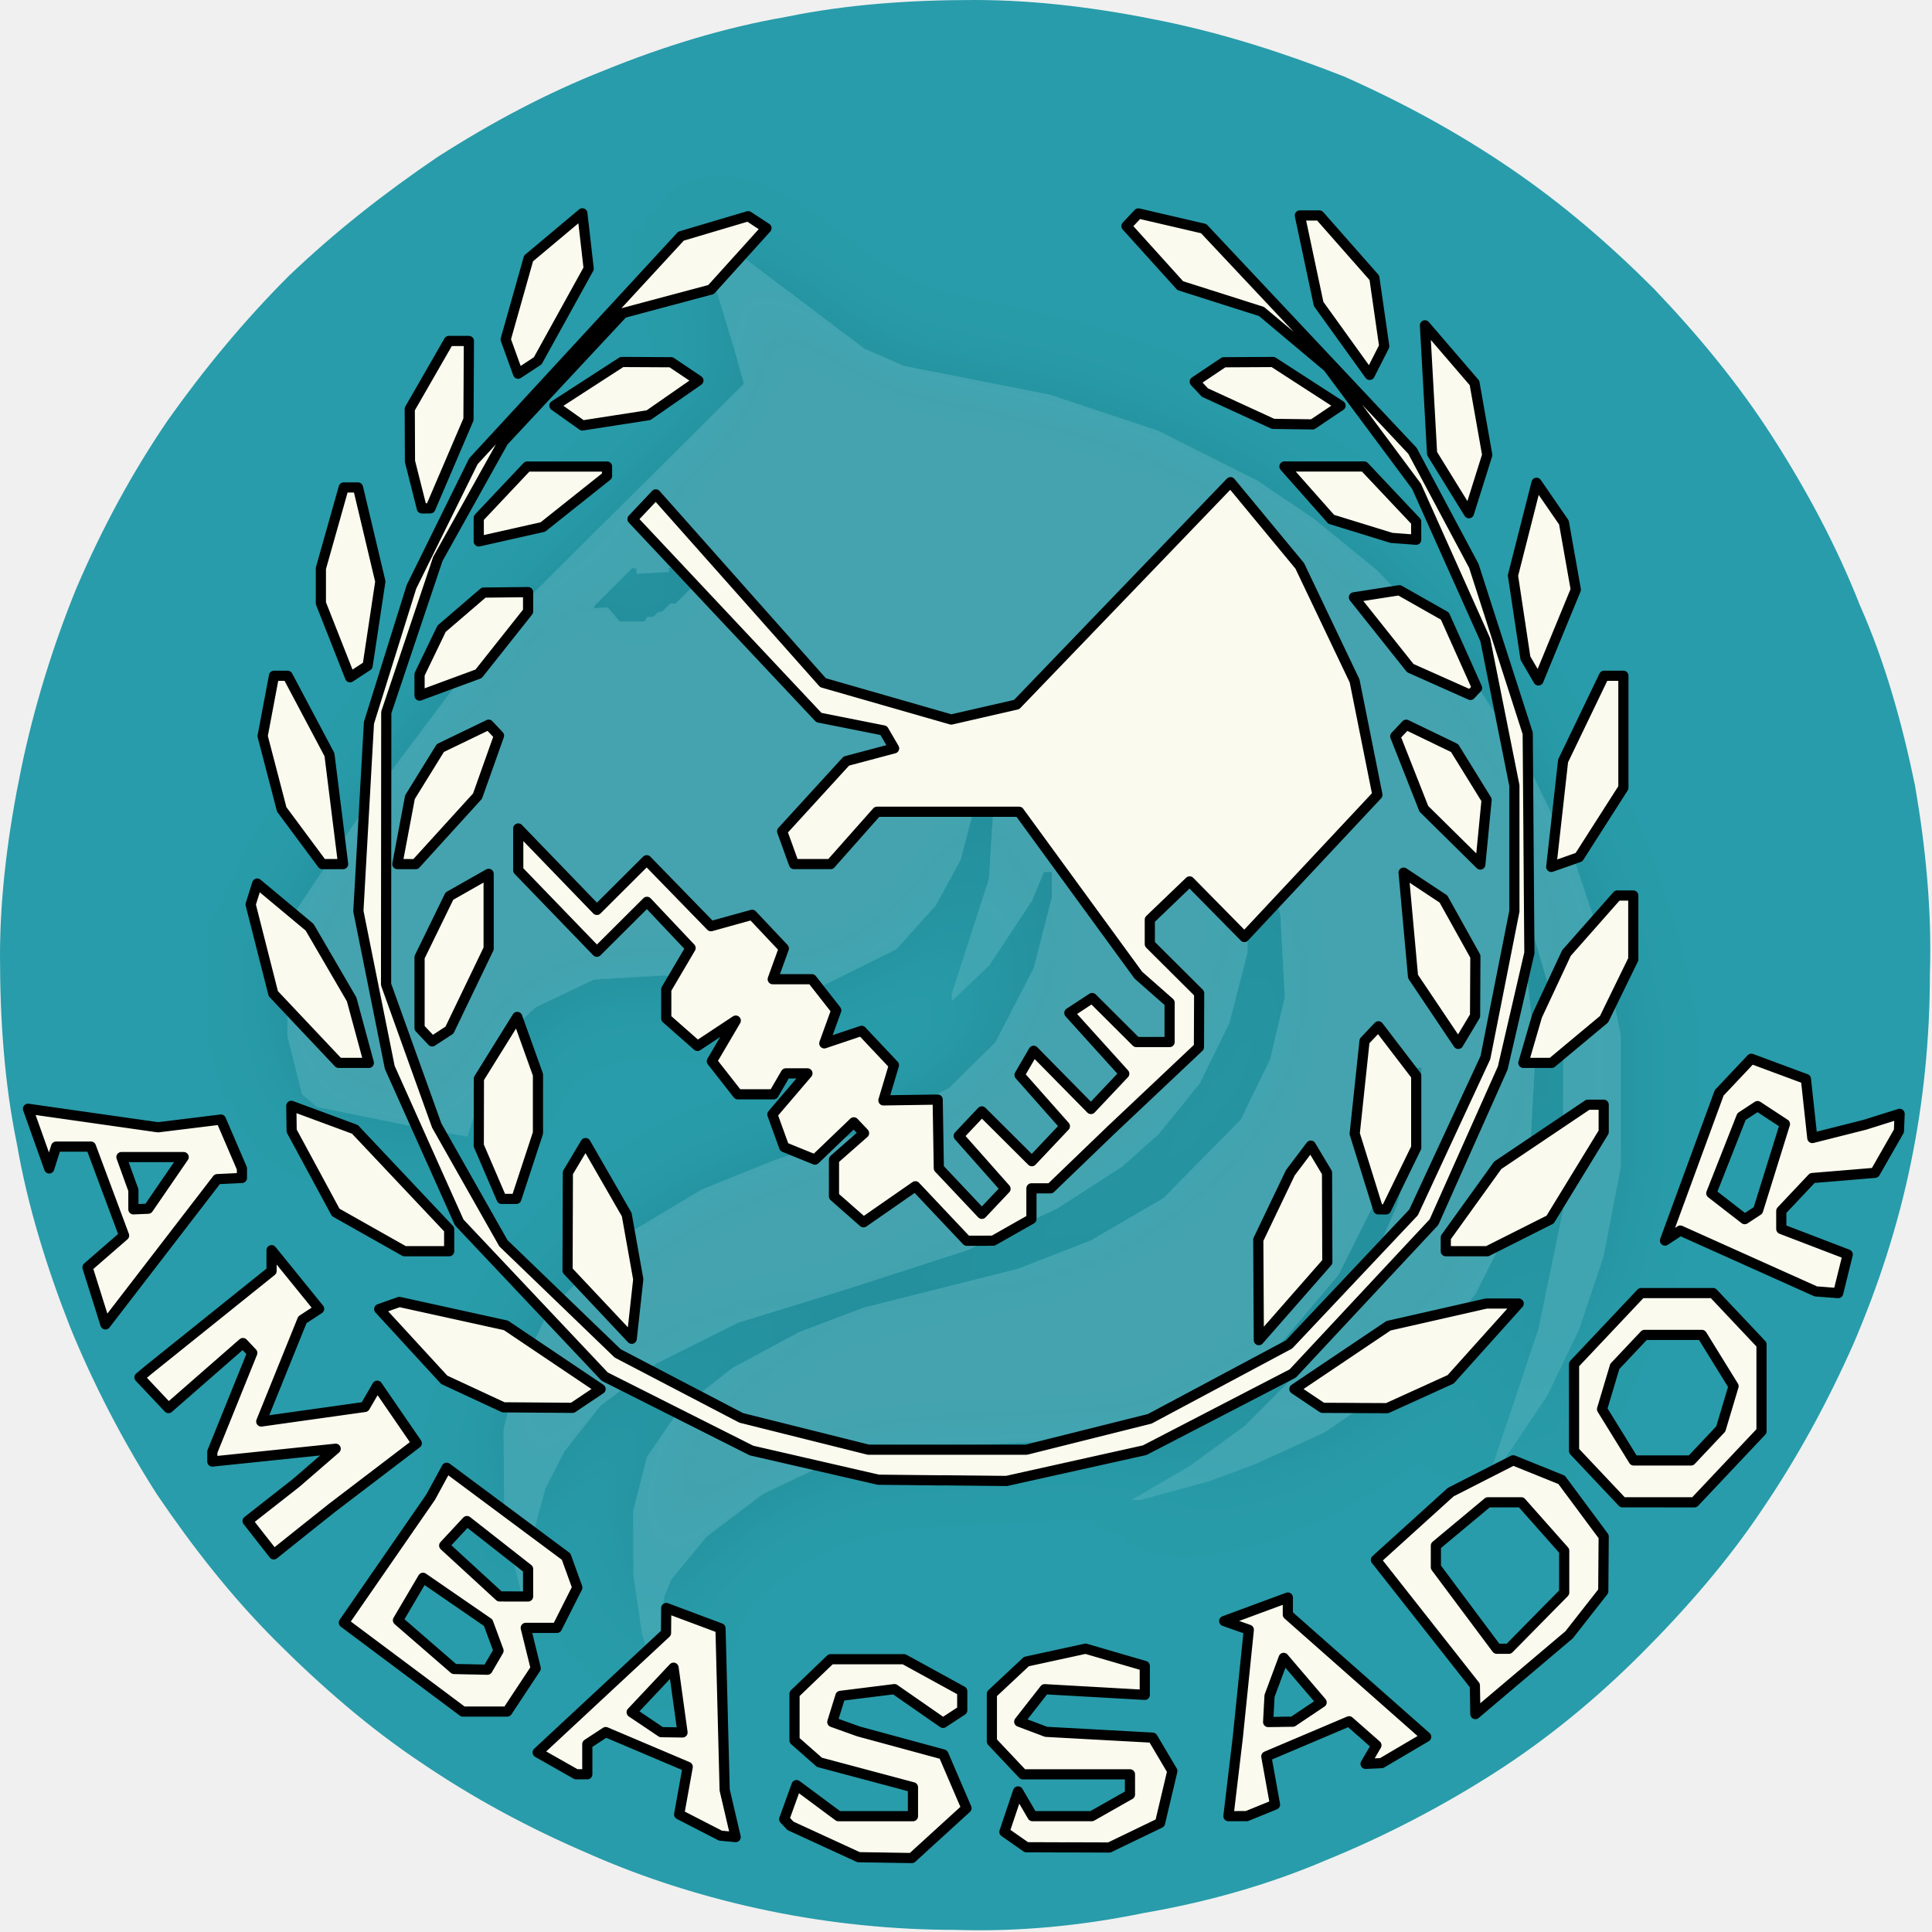
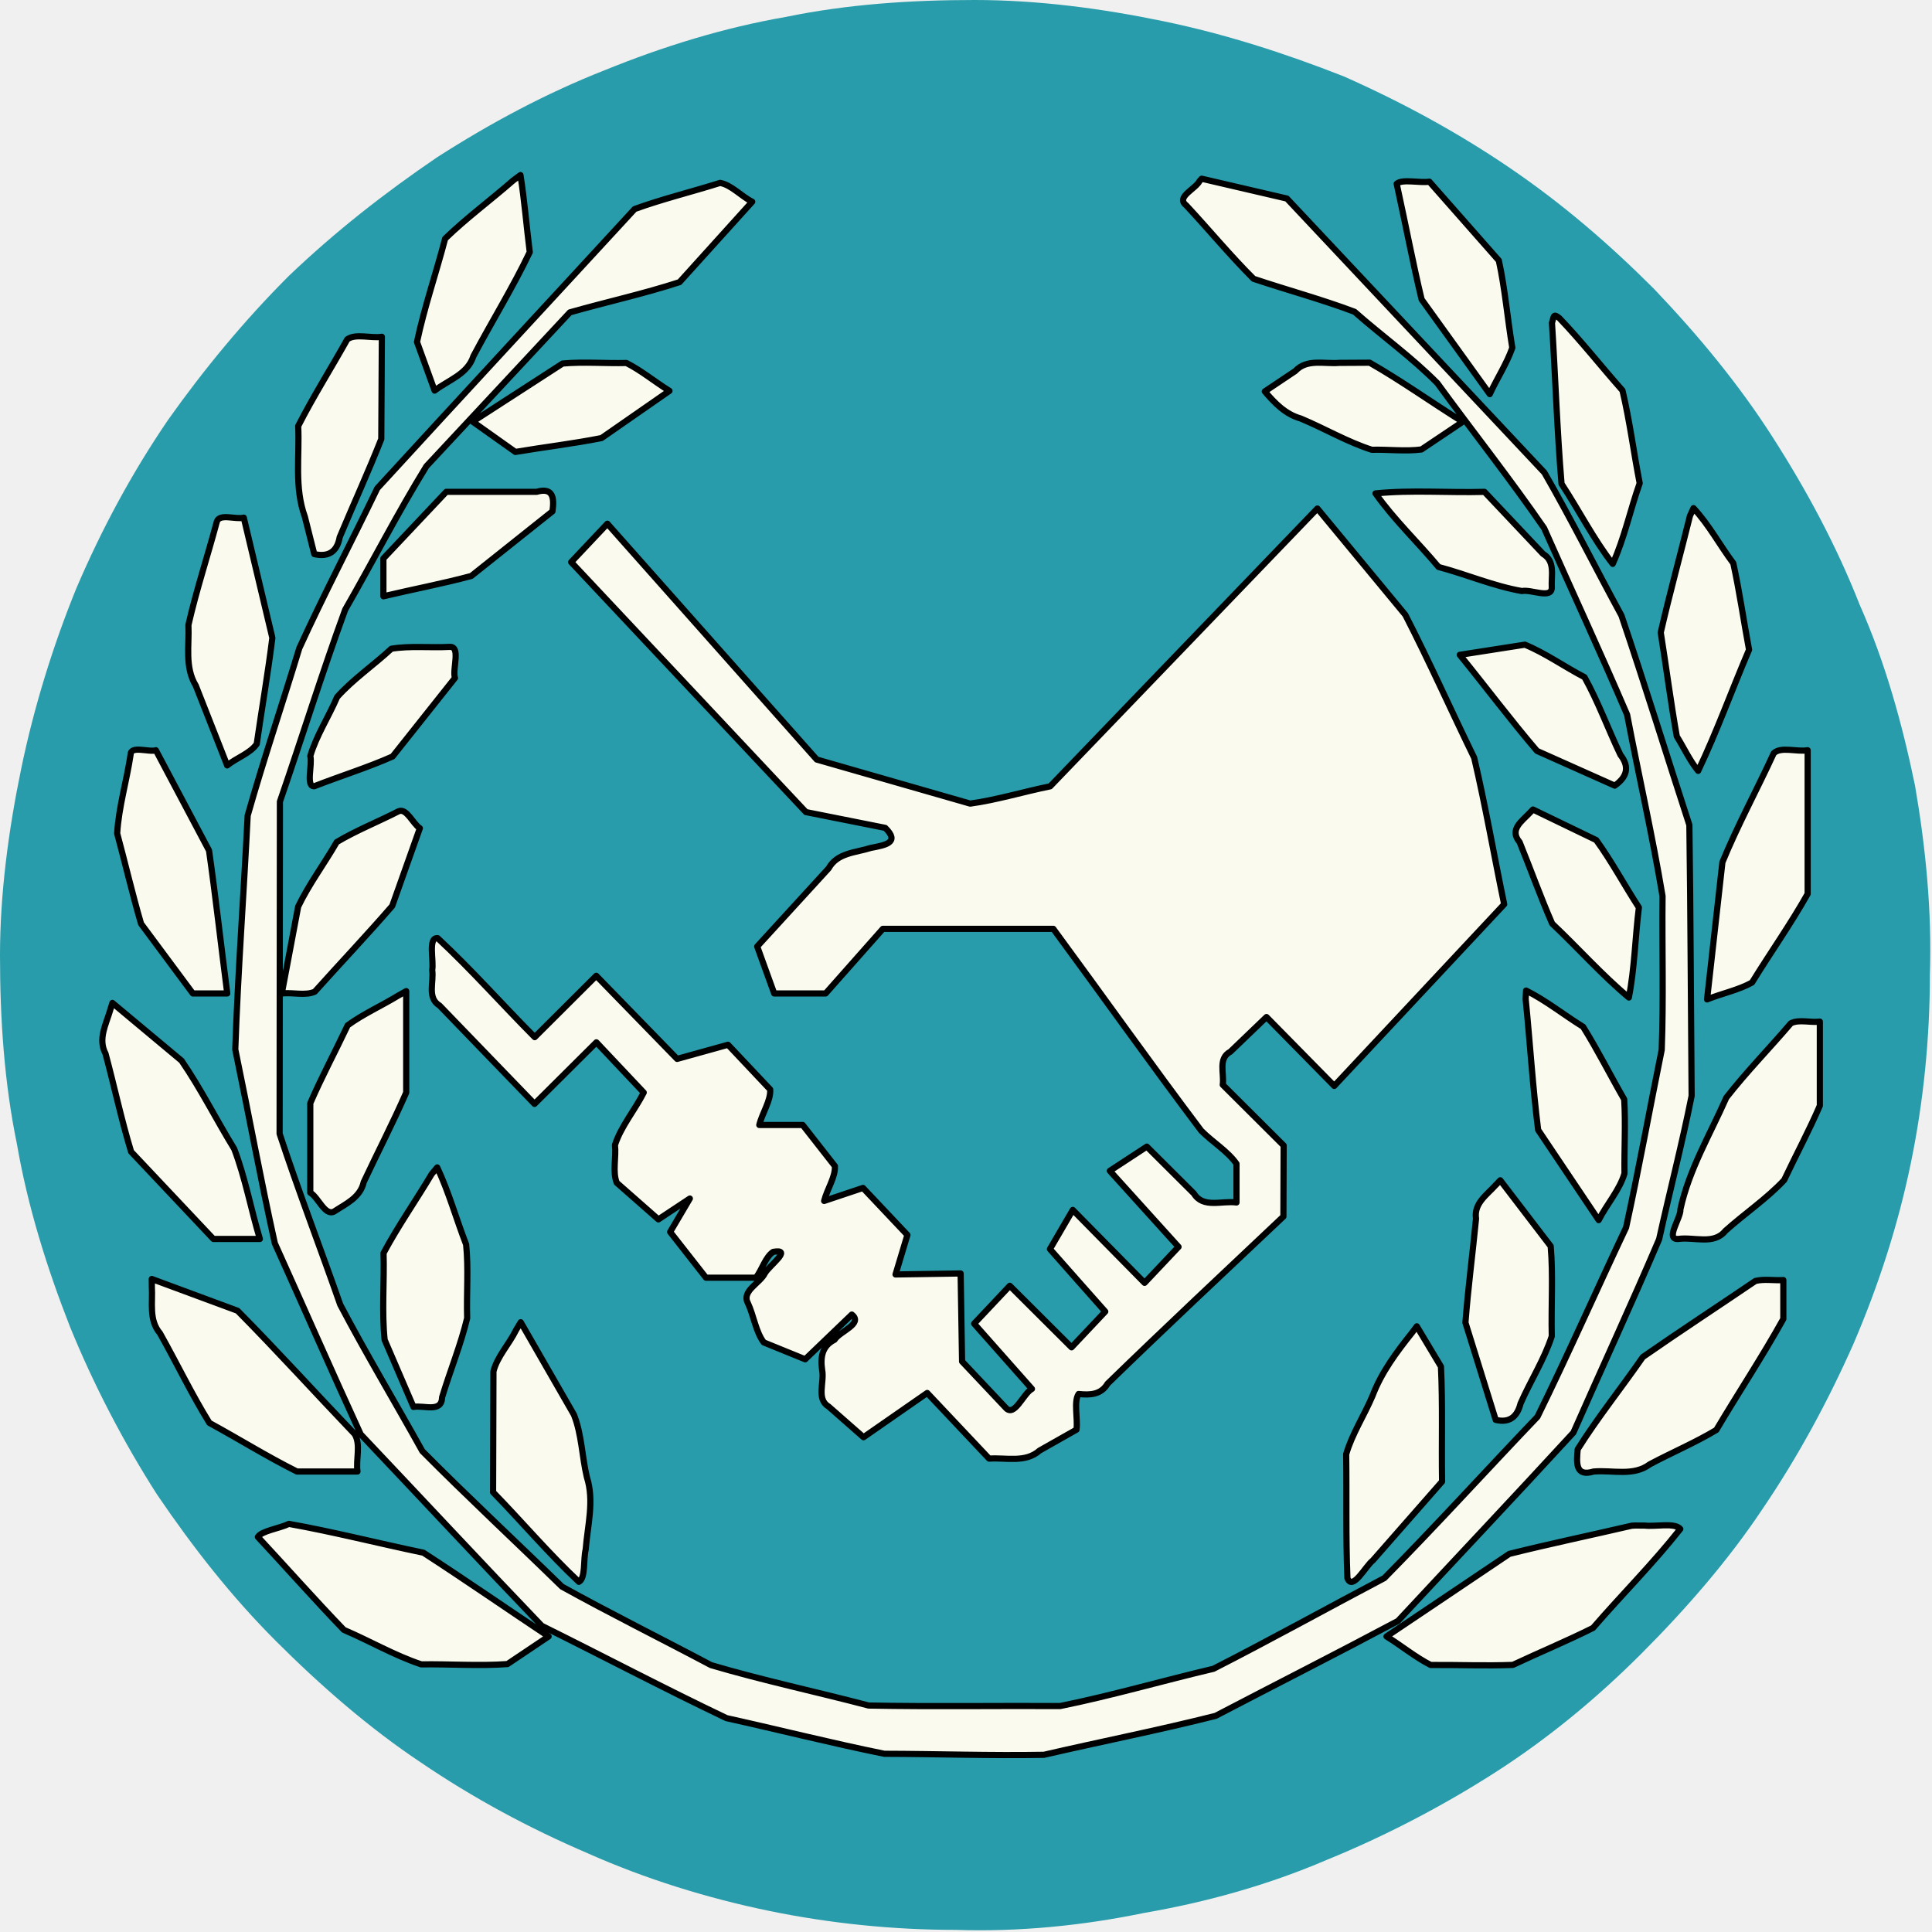
<svg xmlns="http://www.w3.org/2000/svg" version="1.1" width="91" height="91" viewBox="0, 0, 91, 91" xml:space="preserve" fill-rule="evenodd" stroke-linejoin="round" stroke-miterlimit="2" style="clip-rule:evenodd;">
  <filter height="150%" id="dropshadow">
    <feGaussianBlur stdDeviation="2" in="SourceAlpha" />
    <feOffset dx="0" dy="0" result="offsetblur" />
    <feMerge>
      <feMergeNode />
      <feMergeNode in="SourceGraphic" />
    </feMerge>
  </filter>
  <path d="M7.4 70.4 C5.8 67.9 4.4 65.2 3.3 62.5 C2.2 59.7 1.3 56.8 0.8 53.9 C0.2 51 -0 48 0 45 C0 42.1 0.4 39.1 1 36.2 C1.6 33.3 2.5 30.4 3.6 27.7 C4.8 24.9 6.2 22.3 7.9 19.8 C9.6 17.4 11.5 15.1 13.6 13 C15.8 10.9 18.1 9.1 20.6 7.4 C23.1 5.8 25.7 4.4 28.5 3.3 C31.2 2.2 34.1 1.3 37 0.8 C39.9 0.2 42.9 -0 45.9 0 C48.9 0 51.9 0.4 54.8 1 C57.7 1.6 60.5 2.5 63.3 3.6 C66 4.8 68.6 6.2 71.1 7.9 C73.6 9.6 75.8 11.5 77.9 13.6 C80 15.8 81.9 18.1 83.5 20.6 C85.1 23.1 86.5 25.7 87.6 28.5 C88.8 31.2 89.6 34.1 90.2 37 C90.7 39.9 91 42.9 90.9 45.9 C90.9 48.9 90.6 51.9 90 54.8 C89.4 57.7 88.5 60.5 87.3 63.3 C86.1 66 84.7 68.6 83 71.1 C81.4 73.5 79.4 75.8 77.3 77.9 C75.2 80 72.9 81.9 70.4 83.5 C67.9 85.1 65.2 86.5 62.5 87.6 C59.7 88.8 56.8 89.6 53.9 90.1 C51 90.7 48 91 45 90.9 C42.1 90.9 39.1 90.6 36.2 90 C33.3 89.4 30.4 88.5 27.7 87.3 C24.9 86.1 22.3 84.7 19.8 83 C17.4 81.4 15.1 79.4 13 77.3 C10.9 75.2 9.1 72.9 7.4 70.4 z" fill-rule="nonzero" style="fill:#289caa;" />
-   <path style="fill:#ffffff;fill-opacity:0.1;stroke:#black;stroke-width:1" filter="url(#dropshadow)" fill-rule="nonzero" d="m 32.883,10.85 0.832,2.732 0.832,2.732 0.249,0.883 0.249,0.883 -5.15,5.118 -5.15,5.118 -1.762,2.143 -1.762,2.143 -1.769,2.357 -1.77,2.357 -2.071,3.085 -2.071,3.085 v 2.658 2.658 l 0.344,1.371 0.344,1.371 0.352,0.297 0.352,0.298 3,0.606 3,0.605 0.539,0.091 0.54,0.091 0.412,-1.249 0.412,-1.249 0.485,-1.127 0.485,-1.127 0.707,-0.665 0.707,-0.665 1.376,-0.657 1.377,-0.656 1.673,-0.097 1.674,-0.097 1.948,0.378 1.948,0.378 1.734,-0.119 1.734,-0.119 1.768,-0.876 1.768,-0.876 0.93,-1.034 0.93,-1.034 0.582,-1.07 0.582,-1.07 0.329,-1.261 0.329,-1.262 v -0.919 -0.92 h 0.198 0.198 l 0.259,0.784 0.259,0.784 -0.115,1.841 -0.115,1.841 -0.877,2.708 -0.877,2.708 v 0.175 0.175 l 0.884,-0.847 0.885,-0.847 1.004,-1.52 1.004,-1.52 0.28,-0.677 0.28,-0.677 h 0.188 0.188 v 0.609 0.609 l -0.422,1.649 -0.422,1.65 -0.91,1.76 -0.91,1.76 -1.093,1.077 -1.094,1.077 -2.236,1.098 -2.236,1.098 -1.822,0.578 -1.822,0.578 -1.756,0.708 -1.756,0.708 -1.887,1.129 -1.887,1.129 -1.72,1.732 -1.719,1.732 -0.777,1.607 -0.776,1.607 -0.288,1.179 -0.287,1.179 0.014,2.25 0.014,2.25 0.506,2.036 0.506,2.036 0.148,-0.643 0.148,-0.643 0.028,-1.179 0.028,-1.179 0.286,-1.072 0.286,-1.072 0.446,-0.872 0.446,-0.872 0.85,-1.074 0.849,-1.075 1.324,-0.995 1.325,-0.996 1.926,-0.964 1.926,-0.964 2.505,-0.771 2.505,-0.771 2.894,-0.935 2.893,-0.935 2.108,-0.979 2.108,-0.979 1.535,-0.99 1.536,-0.99 0.857,-0.764 0.857,-0.764 0.965,-1.193 0.964,-1.193 0.7,-1.425 0.7,-1.424 0.425,-1.661 0.425,-1.661 V 42.976 41.096 L 58.451,39.635 58.143,38.174 57.809,37.378 57.474,36.581 v -0.264 -0.264 l 0.197,0.203 0.197,0.203 0.749,1.5 0.749,1.5 0.473,1.822 0.473,1.822 0.103,1.929 0.103,1.929 -0.345,1.47 -0.346,1.469 -0.694,1.424 -0.694,1.424 -1.822,1.846 -1.821,1.846 -1.714,0.998 -1.715,0.998 -1.714,0.666 -1.714,0.666 -3.644,0.919 -3.643,0.918 -1.501,0.57 -1.5,0.569 -1.576,0.846 -1.576,0.846 -1.255,0.986 -1.254,0.986 -0.753,1.101 -0.753,1.101 -0.329,1.278 -0.328,1.278 0.004,1.509 0.004,1.509 0.203,1.393 0.204,1.393 0.374,1.179 0.374,1.179 0.14,-2.036 0.14,-2.036 0.171,-0.429 0.172,-0.429 0.834,-1.009 0.834,-1.01 1.326,-1.004 1.327,-1.004 1.5,-0.712 1.5,-0.712 1.286,-0.342 1.286,-0.342 6.298,-0.297 6.299,-0.296 1.71,-1.03 1.71,-1.029 1.418,-1.186 1.417,-1.186 1.345,-1.6 1.345,-1.6 1.177,-2.357 1.177,-2.357 0.535,-1.899 0.536,-1.899 v -0.619 -0.619 h 0.245 0.245 l -0.143,1.538 -0.143,1.537 -0.433,1.694 -0.432,1.695 -0.803,1.858 -0.803,1.858 -1.152,1.704 -1.152,1.704 -1.625,1.636 -1.625,1.636 -1.279,0.934 -1.278,0.934 -1.397,0.816 -1.397,0.816 h 0.215 0.215 l 1.603,-0.439 1.603,-0.439 1.072,-0.397 1.072,-0.397 1.642,-0.751 1.642,-0.75 1.265,-0.86 1.266,-0.859 1.208,-1.036 1.208,-1.037 1.093,-1.368 1.094,-1.369 0.737,-1.463 0.737,-1.463 0.547,-1.884 0.547,-1.884 0.125,-2.357 0.125,-2.357 -0.237,-2.143 -0.237,-2.143 -0.141,-1.018 -0.141,-1.018 h 0.212 0.212 l 0.46,1.554 0.461,1.554 0.365,1.607 0.364,1.607 -0.008,3.75 -0.008,3.75 -0.578,2.786 -0.579,2.786 -1.153,3.429 -1.153,3.429 0.066,0.067 0.067,0.067 1.304,-1.949 1.304,-1.949 0.741,-1.547 0.741,-1.547 0.57,-1.706 0.57,-1.706 0.409,-2.106 0.408,-2.105 V 51.863 48.743 L 75.893,46.581 75.452,44.419 74.807,42.476 74.161,40.532 72.984,38.128 71.807,35.725 70.718,34.056 69.63,32.388 68.652,31.102 67.674,29.816 l -1.403,-1.472 -1.403,-1.472 -1.5,-1.223 -1.5,-1.223 -1.33,-0.896 -1.33,-0.897 -2.336,-1.174 -2.336,-1.174 -2.55,-0.847 -2.549,-0.847 -3.429,-0.676 -3.429,-0.676 -0.925,-0.403 -0.925,-0.403 -3.707,-2.792 -3.707,-2.792 h -0.217 z m 0.17,15.88 0.228,0.104 -0.269,0.228 -0.062,0.248 -1.118,1.118 h -0.249 l -0.373,0.373 -0.228,0.041 -0.186,0.207 -0.311,0.021 -0.124,0.207 h -1.18 l -0.559,-0.662 -0.642,0.041 0.021,-0.124 1.781,-1.781 0.207,0.021 v 0.249 l 1.532,-0.083 -0.041,-0.186 z" />
-   <path style="fill:#fafaee;fill-opacity:1;stroke:#000000;stroke-width:0.479;stroke-opacity:1" d="m 41.696,87.496 -1.252,-0.019 -1.605,-0.738 -1.605,-0.738 -0.148,-0.157 -0.148,-0.157 0.29,-0.803 0.29,-0.803 0.986,0.732 0.986,0.732 h 1.756 1.756 V 84.864 84.183 L 40.799,83.595 38.598,83.008 38.01,82.491 37.423,81.974 v -1.095 -1.095 l 0.85,-0.816 0.85,-0.816 h 1.729 1.729 l 1.371,0.752 1.371,0.752 v 0.451 0.451 l -0.452,0.296 -0.452,0.296 -1.145,-0.795 -1.145,-0.795 -1.272,0.159 -1.272,0.159 -0.191,0.616 -0.191,0.616 0.62,0.222 0.62,0.222 1.996,0.542 1.996,0.542 0.544,1.265 0.544,1.265 -1.287,1.174 -1.287,1.174 -1.252,-0.019 z m 8.602,-0.481 -1.953,-0.007 -0.518,-0.362 -0.518,-0.362 0.321,-0.953 0.321,-0.953 0.34,0.583 0.34,0.583 h 1.397 1.397 l 0.899,-0.51 0.899,-0.51 V 84.049 83.573 H 50.702 48.179 L 47.449,82.799 46.719,82.025 V 80.904 79.784 l 0.813,-0.761 0.813,-0.761 1.394,-0.303 1.394,-0.303 1.394,0.406 1.394,0.406 v 0.681 0.681 l -2.358,-0.133 -2.358,-0.133 -0.599,0.765 -0.599,0.765 0.633,0.239 0.633,0.239 2.508,0.137 2.508,0.137 0.465,0.786 0.465,0.786 -0.29,1.224 -0.29,1.224 -1.195,0.577 -1.195,0.577 -1.953,-0.007 z m -16.004,-0.519 -0.357,-0.033 -0.974,-0.501 -0.974,-0.501 0.202,-1.12 0.202,-1.12 -1.931,-0.819 -1.931,-0.819 -0.434,0.284 -0.434,0.284 v 0.71 0.71 h -0.263 -0.263 l -0.906,-0.514 -0.906,-0.514 3.023,-2.812 3.023,-2.812 0.005,-0.59 0.005,-0.59 1.278,0.478 1.278,0.478 0.098,3.808 0.098,3.808 0.259,1.109 0.259,1.109 -0.357,-0.033 z m -2.646,-4.902 0.5,0.007 -0.211,-1.525 -0.211,-1.525 -0.987,1.049 -0.987,1.049 0.697,0.469 0.697,0.469 0.5,0.007 z m 26.645,3.95 h -0.432 l 0.22,-1.848 0.22,-1.848 0.26,-2.542 0.26,-2.542 -0.579,-0.205 -0.579,-0.205 1.498,-0.554 1.498,-0.554 v 0.403 0.403 l 3.258,2.878 3.258,2.878 -1.051,0.619 -1.051,0.619 -0.376,0.017 -0.376,0.017 0.255,-0.437 0.255,-0.437 -0.643,-0.566 -0.643,-0.566 -1.95,0.827 -1.95,0.827 0.205,1.136 0.205,1.136 -0.666,0.271 -0.666,0.271 H 58.294 Z m 2.019,-4.443 0.581,-0.007 0.679,-0.455 0.679,-0.455 -0.894,-1.048 -0.894,-1.048 -0.333,0.895 -0.333,0.895 -0.033,0.616 -0.033,0.616 0.581,-0.007 z M 22.847,80.617 h -1.045 l -2.803,-2.094 -2.803,-2.094 2.045,-2.957 2.045,-2.957 0.376,-0.691 0.376,-0.691 2.814,2.093 2.814,2.093 0.263,0.728 0.263,0.728 -0.479,0.95 -0.479,0.95 h -0.735 -0.735 l 0.235,0.954 0.235,0.954 -0.672,1.017 -0.672,1.017 z m -0.673,-1.989 0.786,0.018 0.261,-0.448 0.261,-0.448 -0.244,-0.66 -0.244,-0.66 -1.535,-1.057 -1.535,-1.057 -0.59,1.001 -0.59,1.001 1.322,1.147 1.322,1.147 0.786,0.018 z m 2.029,-3.432 h 0.671 v -0.647 -0.647 l -1.44,-1.129 -1.44,-1.129 -0.536,0.577 -0.536,0.577 1.304,1.198 1.304,1.198 z m 47.497,3.671 -2.208,1.869 -0.012,-0.675 -0.012,-0.675 -2.33,-2.957 -2.33,-2.957 1.761,-1.595 1.761,-1.595 1.472,-0.75 1.472,-0.75 1.14,0.46 1.14,0.46 0.991,1.335 0.991,1.335 -0.01,1.289 -0.01,1.289 -0.803,1.024 -0.803,1.024 -2.208,1.869 z m -0.916,-1.207 h 0.284 l 1.304,-1.324 1.304,-1.324 v -0.985 -0.985 l -1.011,-1.141 -1.011,-1.141 h -0.786 -0.786 l -1.225,1.021 -1.225,1.021 v 0.509 0.509 l 1.433,1.919 1.433,1.919 z m -56.511,-5.55 -1.378,1.103 -0.616,-0.786 -0.616,-0.786 1.144,-0.897 1.144,-0.897 0.93,-0.805 0.93,-0.805 -2.905,0.302 -2.905,0.302 v -0.23 -0.23 l 0.941,-2.328 0.941,-2.328 -0.22,-0.233 -0.22,-0.233 -1.753,1.532 -1.753,1.532 -0.683,-0.724 -0.683,-0.724 0.205,-0.171 0.205,-0.171 2.905,-2.333 2.905,-2.333 v -0.491 -0.491 l 1.12,1.381 1.12,1.381 -0.394,0.258 -0.394,0.258 -0.969,2.396 -0.969,2.396 2.441,-0.343 2.441,-0.343 0.291,-0.5 0.291,-0.5 0.931,1.355 0.931,1.355 -1.991,1.518 -1.991,1.518 z m 63.843,-1.349 H 76.422 L 75.281,69.551 74.14,68.342 v -2.043 -2.043 l 1.58,-1.675 1.58,-1.675 h 1.694 1.694 l 1.141,1.21 1.141,1.21 v 2.043 2.043 l -1.58,1.675 -1.58,1.675 z m 0.185,-1.971 h 1.35 l 0.7,-0.742 0.7,-0.742 0.301,-1.007 0.301,-1.007 -0.746,-1.208 -0.746,-1.208 H 78.81 77.46 l -0.7,0.742 -0.7,0.742 -0.301,1.007 -0.301,1.007 0.746,1.208 0.746,1.208 z m -33.906,0.938 -3.021,-0.031 -2.988,-0.687 -2.988,-0.687 -3.459,-1.742 -3.459,-1.742 -3.426,-3.632 -3.426,-3.632 -1.635,-3.65 -1.635,-3.65 -0.739,-3.679 -0.739,-3.679 0.249,-4.435 0.249,-4.435 1.001,-3.203 1.001,-3.203 1.458,-2.957 1.458,-2.957 4.89,-5.302 4.89,-5.302 1.583,-0.47 1.583,-0.47 0.43,0.282 0.43,0.282 -1.306,1.446 -1.306,1.446 -2.071,0.553 -2.071,0.553 -2.82,3.025 -2.82,3.025 -1.543,2.766 -1.543,2.766 -1.214,3.615 -1.214,3.615 -0.005,6.406 -0.005,6.406 1.193,3.322 1.193,3.322 1.57,2.772 1.57,2.772 2.692,2.595 2.692,2.595 2.91,1.519 2.91,1.519 2.996,0.749 2.996,0.749 h 3.718 3.718 l 2.906,-0.727 2.906,-0.727 3.281,-1.752 3.281,-1.752 2.933,-3.11 2.933,-3.11 1.691,-3.644 1.691,-3.644 0.683,-3.45 0.683,-3.45 v -2.957 -2.957 l -0.686,-3.435 -0.686,-3.435 -1.619,-3.614 -1.619,-3.614 -2.088,-2.806 -2.088,-2.806 -1.563,-1.311 -1.563,-1.311 -1.913,-0.608 -1.913,-0.608 -1.267,-1.403 -1.267,-1.403 0.281,-0.298 0.281,-0.298 1.538,0.358 1.538,0.358 4.917,5.233 4.917,5.233 1.445,2.71 1.445,2.71 1.269,3.942 1.269,3.942 0.039,5.174 0.039,5.174 -0.628,2.71 -0.628,2.71 -1.619,3.629 -1.619,3.629 -3.327,3.565 -3.327,3.565 -3.486,1.806 -3.486,1.806 -3.253,0.724 -3.253,0.724 -3.021,-0.031 z m -19.056,-3.429 -1.627,-0.012 -1.394,-0.648 -1.394,-0.648 -1.531,-1.666 -1.531,-1.666 0.475,-0.168 0.475,-0.168 2.509,0.552 2.509,0.552 2.229,1.499 2.229,1.499 -0.66,0.443 -0.66,0.443 z m 38.475,0.019 -1.525,-0.007 -0.66,-0.443 -0.66,-0.443 2.216,-1.49 2.216,-1.49 2.301,-0.523 2.301,-0.523 h 0.765 0.765 l -1.602,1.784 -1.602,1.784 -1.496,0.68 -1.496,0.68 -1.525,-0.007 z m -33.905,-4.661 -0.154,1.401 -1.511,-1.607 -1.511,-1.607 0.007,-2.303 0.007,-2.303 0.417,-0.699 0.417,-0.699 0.969,1.684 0.969,1.684 0.272,1.524 0.272,1.524 z m 30.998,-0.375 -1.614,1.841 -0.013,-2.365 -0.013,-2.365 0.755,-1.577 0.755,-1.577 0.482,-0.639 0.482,-0.639 0.382,0.639 0.382,0.639 0.007,2.102 0.007,2.102 -1.614,1.841 z M 7.6,58.961 4.966,62.382 4.543,61.037 4.121,59.693 l 0.862,-0.749 0.862,-0.749 -0.781,-2.094 -0.781,-2.094 H 3.463 2.643 l -0.162,0.514 -0.162,0.514 -0.5,-1.405 -0.5,-1.405 3.063,0.436 3.063,0.436 1.48,-0.182 1.48,-0.182 0.495,1.152 0.495,1.152 v 0.223 0.223 l -0.581,0.028 -0.581,0.028 z m -0.968,-2.014 0.349,-0.015 0.835,-1.216 0.835,-1.216 H 7.185 5.719 l 0.282,0.779 0.282,0.779 v 0.452 0.452 l 0.349,-0.015 z m 79.422,3.919 -0.527,-0.039 -3.192,-1.433 -3.192,-1.433 -0.36,0.236 -0.36,0.236 1.277,-3.48 1.277,-3.48 0.757,-0.802 0.757,-0.802 1.285,0.477 1.285,0.477 0.151,1.39 0.151,1.39 1.243,-0.314 1.243,-0.314 0.813,-0.256 0.813,-0.256 -0.016,0.403 -0.016,0.403 -0.564,0.986 -0.564,0.986 -0.581,0.049 -0.581,0.049 -0.896,0.074 -0.896,0.074 -0.73,0.774 -0.73,0.774 v 0.426 0.426 l 1.565,0.6 1.565,0.6 -0.225,0.91 -0.225,0.91 -0.527,-0.039 z m -3.561,-3.648 0.314,-0.206 0.633,-2.034 0.633,-2.034 -0.645,-0.423 -0.645,-0.423 -0.378,0.248 -0.378,0.248 -0.711,1.805 -0.711,1.805 0.787,0.61 0.787,0.61 z m -62.389,1.716 h -1.053 l -1.619,-0.914 -1.619,-0.914 -1.038,-1.92 -1.038,-1.92 -0.008,-0.59 -0.008,-0.59 1.498,0.554 1.498,0.554 2.22,2.354 2.22,2.354 v 0.516 0.516 z m 48.97,0 h -0.975 v -0.323 -0.323 l 1.223,-1.7 1.223,-1.7 2.122,-1.427 2.122,-1.427 h 0.374 0.374 v 0.641 0.641 l -1.262,2.064 -1.262,2.064 -1.48,0.745 -1.48,0.745 z M 46.158,58.441 H 45.536 L 44.325,57.158 43.115,55.875 41.894,56.723 40.672,57.572 39.977,56.961 39.282,56.349 v -0.865 -0.865 l 0.708,-0.623 0.708,-0.623 -0.241,-0.255 -0.241,-0.255 -0.915,0.878 -0.915,0.878 -0.725,-0.295 -0.725,-0.295 -0.278,-0.769 -0.278,-0.769 0.826,-0.967 0.826,-0.967 h -0.509 -0.509 l -0.287,0.493 -0.287,0.493 h -0.845 -0.845 l -0.61,-0.779 -0.61,-0.779 0.563,-0.957 0.563,-0.957 -0.902,0.597 -0.902,0.597 -0.735,-0.647 -0.735,-0.647 v -0.686 -0.686 l 0.573,-0.973 0.573,-0.973 -1.027,-1.088 -1.027,-1.088 -1.18,1.176 -1.18,1.176 -1.852,-1.918 -1.852,-1.918 V 40.008 39.022 l 1.852,1.918 1.852,1.918 1.174,-1.17 1.174,-1.17 1.512,1.554 1.512,1.554 0.97,-0.269 0.97,-0.269 0.747,0.792 0.747,0.792 -0.262,0.725 -0.262,0.725 h 0.922 0.922 l 0.574,0.733 0.574,0.733 -0.281,0.778 -0.281,0.778 0.878,-0.295 0.878,-0.295 0.762,0.808 0.762,0.808 -0.248,0.83 -0.248,0.83 1.278,-0.019 1.278,-0.019 0.027,1.616 0.027,1.616 1.014,1.075 1.014,1.075 0.557,-0.59 0.557,-0.59 -1.103,-1.245 -1.103,-1.245 0.545,-0.578 0.545,-0.578 1.178,1.173 1.178,1.173 0.778,-0.824 0.778,-0.824 -1.068,-1.206 -1.068,-1.206 0.332,-0.57 0.332,-0.57 1.35,1.371 1.35,1.371 0.784,-0.831 0.784,-0.831 -1.293,-1.431 -1.293,-1.431 0.537,-0.352 0.537,-0.352 1.041,1.037 1.041,1.037 h 0.783 0.783 V 48.153 47.227 l -0.737,-0.649 -0.737,-0.649 -2.807,-3.847 -2.807,-3.847 h -3.347 -3.347 l -1.092,1.232 -1.092,1.232 h -0.863 -0.863 l -0.279,-0.772 -0.279,-0.772 1.512,-1.654 1.512,-1.654 1.125,-0.299 1.125,-0.299 -0.246,-0.422 -0.246,-0.422 -1.526,-0.304 -1.526,-0.304 -4.389,-4.673 -4.389,-4.673 0.549,-0.582 0.549,-0.582 3.938,4.435 3.938,4.435 3.02,0.867 3.02,0.867 1.54,-0.353 1.54,-0.353 5.037,-5.237 5.037,-5.237 1.63,1.971 1.63,1.971 1.292,2.71 1.292,2.71 0.537,2.683 0.537,2.683 -3.133,3.347 -3.133,3.347 -1.289,-1.309 -1.289,-1.309 -0.938,0.9 -0.938,0.9 v 0.577 0.577 l 1.162,1.157 1.162,1.157 -0.005,1.269 -0.005,1.269 -2.089,1.971 -2.089,1.971 -1.407,1.355 -1.407,1.355 h -0.449 -0.449 v 0.722 0.722 l -0.899,0.51 -0.899,0.51 z m 18.944,-1.478 h -0.184 l -0.555,-1.783 -0.555,-1.783 0.232,-2.183 0.232,-2.183 0.327,-0.345 0.327,-0.345 0.89,1.163 0.89,1.163 v 1.695 1.695 l -0.709,1.454 -0.709,1.454 z M 23.974,56.47 h -0.345 l -0.539,-1.255 -0.539,-1.255 0.003,-1.578 0.003,-1.578 0.903,-1.453 0.903,-1.453 0.488,1.361 0.488,1.361 v 1.373 1.373 l -0.51,1.552 -0.51,1.552 z m -7.312,-6.406 h -0.711 l -1.539,-1.631 -1.539,-1.631 -0.534,-2.101 -0.534,-2.101 0.155,-0.492 0.155,-0.492 1.234,1.029 1.234,1.029 0.99,1.699 0.99,1.699 0.405,1.496 0.405,1.496 z m 55.758,0 h -0.666 l 0.323,-1.109 0.323,-1.109 0.691,-1.478 0.691,-1.478 1.196,-1.355 1.196,-1.355 h 0.378 0.378 v 1.503 1.503 l -0.688,1.41 -0.688,1.41 -1.234,1.029 -1.234,1.029 z m -51.657,-1.279 -0.407,0.266 -0.297,-0.315 -0.297,-0.315 v -1.667 -1.667 l 0.702,-1.439 0.702,-1.439 0.925,-0.525 0.925,-0.525 v 1.762 1.762 l -0.923,1.918 -0.923,1.918 z m 48.32,-0.277 -0.395,0.662 -1.066,-1.587 -1.066,-1.587 -0.222,-2.447 -0.222,-2.447 0.939,0.622 0.939,0.622 0.751,1.349 0.751,1.349 -0.007,1.402 -0.007,1.402 -0.395,0.662 z M 15.673,40.7 H 15.182 L 14.225,39.411 13.269,38.122 12.82,36.397 12.37,34.672 12.638,33.251 12.906,31.83 h 0.321 0.321 l 0.985,1.858 0.985,1.858 0.322,2.577 0.322,2.577 z m 3.475,0 h -0.432 l 0.297,-1.576 0.297,-1.576 0.715,-1.157 0.715,-1.157 1.139,-0.55 1.139,-0.55 0.243,0.258 0.243,0.258 -0.506,1.424 -0.506,1.424 -1.457,1.602 -1.457,1.602 z m 50.725,-1.503 -0.148,1.524 -1.33,-1.313 -1.33,-1.313 -0.673,-1.707 -0.673,-1.707 0.258,-0.273 0.258,-0.273 1.139,0.55 1.139,0.55 0.754,1.22 0.754,1.22 z m 3.846,1.408 -0.653,0.228 0.279,-2.497 0.279,-2.497 0.965,-2.005 0.965,-2.005 h 0.455 0.455 v 2.637 2.637 l -1.046,1.636 -1.046,1.636 z M 21.152,32.251 19.762,32.765 V 32.265 31.765 l 0.519,-1.076 0.519,-1.076 0.991,-0.851 0.991,-0.851 1.046,-0.011 1.046,-0.011 v 0.455 0.455 l -1.166,1.47 -1.166,1.47 z m 48.264,0.317 -0.156,0.165 -1.417,-0.632 -1.417,-0.632 -1.327,-1.667 -1.327,-1.667 1.07,-0.167 1.07,-0.167 1.072,0.608 1.072,0.608 0.758,1.693 0.758,1.693 z M 16.902,31.63 16.489,31.901 15.802,30.157 15.114,28.412 v -0.821 -0.821 l 0.538,-1.905 0.538,-1.905 h 0.336 0.336 l 0.526,2.214 0.526,2.214 -0.299,1.985 -0.299,1.985 z m 56.441,-1.72 -0.88,2.139 -0.307,-0.526 -0.307,-0.526 -0.293,-1.945 -0.293,-1.945 0.555,-2.184 0.555,-2.184 0.645,0.936 0.645,0.936 0.28,1.581 0.28,1.581 z m -49.282,-4.748 -1.511,0.34 v -0.554 -0.554 l 1.141,-1.21 1.141,-1.21 h 1.88 1.88 v 0.221 0.221 l -1.511,1.203 -1.511,1.203 z m 42.062,0.217 -0.581,-0.044 -1.42,-0.438 -1.42,-0.438 -1.101,-1.243 -1.101,-1.243 h 1.877 1.877 l 1.225,1.299 1.225,1.299 v 0.426 0.426 z M 20.071,23.946 h -0.201 l -0.28,-1.109 -0.28,-1.109 -0.005,-1.232 -0.005,-1.232 0.921,-1.602 0.921,-1.602 h 0.472 0.472 l -0.01,1.848 -0.01,1.848 -0.897,2.094 -0.897,2.094 h -0.201 z m 49.549,-1.145 -0.431,1.372 -0.868,-1.405 -0.868,-1.405 -0.168,-3.02 -0.168,-3.02 1.167,1.357 1.167,1.357 0.3,1.696 0.3,1.696 z m -40.63,-3.003 -1.56,0.242 -0.659,-0.468 -0.659,-0.468 1.588,-1.027 1.588,-1.027 1.162,0.006 1.162,0.006 0.642,0.431 0.642,0.431 -1.174,0.816 -1.174,0.816 z m 31.904,0.179 -0.93,-0.012 -1.605,-0.738 -1.605,-0.738 -0.24,-0.255 -0.24,-0.255 0.684,-0.458 0.684,-0.458 1.162,-0.006 1.162,-0.006 1.588,1.027 1.588,1.027 -0.659,0.442 -0.659,0.442 -0.93,-0.012 z m -36.029,-2.678 -0.463,0.303 -0.292,-0.807 -0.292,-0.807 0.539,-1.908 0.539,-1.908 1.267,-1.062 1.267,-1.062 0.149,1.302 0.149,1.302 -1.2,2.171 -1.2,2.171 z m 39.992,-0.316 -0.344,0.675 -1.202,-1.671 -1.202,-1.671 -0.442,-2.084 -0.442,-2.084 h 0.461 0.461 l 1.294,1.469 1.294,1.469 0.232,1.611 0.232,1.611 z" id="path21291" />
+   <path style="fill:#fafaee;stroke:#000000;stroke-width:0.291" d="m 24.176,8.496 c -1.056,0.924 -2.216,1.78 -3.209,2.744 -0.424,1.622 -0.985,3.248 -1.326,4.867 0.277,0.764 0.554,1.527 0.83,2.291 0.654,-0.501 1.554,-0.77 1.827,-1.622 0.869,-1.636 1.867,-3.248 2.654,-4.901 -0.152,-1.209 -0.248,-2.425 -0.438,-3.629 -0.113,0.083 -0.225,0.167 -0.338,0.25 z m 32.328,0.025 c -0.185,0.385 -1.141,0.758 -0.632,1.15 1.064,1.144 2.076,2.367 3.173,3.461 1.579,0.53 3.208,0.967 4.756,1.553 1.285,1.135 2.701,2.147 3.901,3.362 1.665,2.283 3.428,4.508 5.028,6.829 1.297,2.931 2.65,5.844 3.91,8.787 0.543,2.85 1.191,5.689 1.668,8.545 -0.026,2.412 0.052,4.835 -0.039,7.24 -0.567,2.788 -1.073,5.596 -1.679,8.371 -1.401,2.964 -2.73,5.978 -4.173,8.914 -2.41,2.524 -4.768,5.117 -7.211,7.597 -2.686,1.416 -5.349,2.894 -8.05,4.272 -2.409,0.568 -4.802,1.266 -7.22,1.755 -3.006,-0.016 -6.021,0.032 -9.022,-0.024 C 38.445,79.683 35.931,79.151 33.489,78.429 31.155,77.189 28.777,76.011 26.471,74.733 24.285,72.6 22.039,70.514 19.892,68.35 18.613,66.047 17.252,63.782 16.026,61.454 15.087,58.767 14.055,56.096 13.17,53.4 c 0.004,-5.214 0.008,-10.428 0.014,-15.642 1.037,-3.008 1.983,-6.056 3.074,-9.04 1.289,-2.243 2.473,-4.561 3.826,-6.757 2.252,-2.416 4.505,-4.833 6.758,-7.248 1.714,-0.488 3.489,-0.877 5.166,-1.424 1.141,-1.262 2.282,-2.524 3.422,-3.787 C 34.919,9.248 34.449,8.708 33.916,8.615 32.582,9.037 31.194,9.372 29.893,9.846 25.856,14.233 21.797,18.605 17.771,23 c -1.211,2.516 -2.514,4.995 -3.673,7.531 -0.798,2.63 -1.683,5.243 -2.432,7.882 -0.182,3.671 -0.458,7.349 -0.584,11.016 0.631,3.041 1.191,6.105 1.863,9.132 1.353,2.995 2.672,6.012 4.043,8.995 2.846,3.004 5.669,6.04 8.531,9.023 2.903,1.439 5.779,2.955 8.699,4.347 2.48,0.55 4.951,1.176 7.436,1.68 2.504,0.006 5.016,0.092 7.515,0.048 2.692,-0.623 5.415,-1.159 8.089,-1.835 2.86,-1.493 5.745,-2.954 8.589,-4.47 2.751,-2.959 5.532,-5.898 8.262,-8.871 1.338,-3.038 2.737,-6.056 4.038,-9.107 0.498,-2.253 1.082,-4.496 1.531,-6.755 C 79.641,47.364 79.631,43.107 79.572,38.859 78.5,35.573 77.481,32.264 76.373,28.992 75.153,26.754 74.01,24.462 72.742,22.259 68.7,17.957 64.657,13.655 60.615,9.352 59.278,9.04 57.94,8.726 56.602,8.418 l -0.069,0.073 z m 9.326,0.34 c 0.384,1.745 0.715,3.514 1.131,5.244 1.071,1.486 2.138,2.974 3.209,4.459 0.337,-0.731 0.803,-1.439 1.062,-2.184 -0.227,-1.363 -0.343,-2.775 -0.635,-4.109 -1.091,-1.237 -2.181,-2.475 -3.271,-3.713 -0.467,0.07 -1.278,-0.138 -1.54,0.098 0.015,0.068 0.029,0.137 0.044,0.205 z m 7.27,6.352 c 0.161,2.522 0.24,5.07 0.451,7.576 0.819,1.245 1.499,2.593 2.41,3.77 0.551,-1.213 0.825,-2.542 1.271,-3.799 -0.284,-1.45 -0.473,-2.945 -0.811,-4.369 -0.997,-1.125 -1.936,-2.322 -2.97,-3.403 -0.305,-0.257 -0.26,-0.053 -0.353,0.225 z m -56.746,0.775 c -0.759,1.362 -1.608,2.701 -2.309,4.08 0.069,1.427 -0.187,2.895 0.313,4.267 0.148,0.588 0.298,1.176 0.445,1.764 0.672,0.15 1.075,-0.112 1.197,-0.796 0.646,-1.543 1.346,-3.075 1.959,-4.624 0.011,-1.605 0.018,-3.211 0.027,-4.816 -0.508,0.083 -1.252,-0.169 -1.633,0.125 z m 10.145,1.135 c -1.413,0.911 -2.823,1.826 -4.234,2.738 0.67,0.475 1.34,0.95 2.01,1.426 1.349,-0.227 2.726,-0.389 4.059,-0.654 1.066,-0.742 2.133,-1.482 3.199,-2.223 -0.682,-0.42 -1.326,-0.959 -2.027,-1.312 -0.997,0.025 -2.028,-0.064 -3.006,0.025 z m 36.582,-0.031 c -0.711,0.06 -1.522,-0.206 -2.07,0.383 -0.479,0.321 -0.958,0.643 -1.437,0.962 0.471,0.554 0.969,1.071 1.691,1.275 1.121,0.469 2.205,1.108 3.349,1.473 0.775,-0.021 1.587,0.084 2.339,-0.015 0.648,-0.434 1.294,-0.87 1.943,-1.303 -1.466,-0.911 -2.896,-1.937 -4.381,-2.783 -0.478,0.003 -0.956,0.005 -1.434,0.008 z m -42.135,6.152 c -0.962,1.021 -1.924,2.041 -2.887,3.061 0,0.594 0,1.187 0,1.781 1.376,-0.327 2.781,-0.591 4.139,-0.957 1.275,-1.014 2.549,-2.03 3.824,-3.045 0.091,-0.647 0.026,-1.138 -0.75,-0.918 -1.417,0 -2.835,0 -4.252,0 l -0.069,0.072 z m 43.842,-0.004 c 0.874,1.239 1.996,2.298 2.969,3.465 1.315,0.349 2.592,0.901 3.928,1.134 0.434,-0.092 1.402,0.394 1.406,-0.163 -0.032,-0.571 0.177,-1.237 -0.411,-1.586 -0.919,-0.975 -1.838,-1.95 -2.759,-2.923 -1.707,0.048 -3.438,-0.097 -5.133,0.074 z m 14.812,1.057 c -0.453,1.832 -0.957,3.661 -1.377,5.496 0.259,1.628 0.47,3.272 0.756,4.891 0.337,0.54 0.603,1.129 1.006,1.625 0.888,-1.859 1.585,-3.81 2.398,-5.705 -0.253,-1.356 -0.45,-2.736 -0.742,-4.076 -0.64,-0.852 -1.146,-1.815 -1.875,-2.594 -0.055,0.121 -0.111,0.242 -0.166,0.363 z m -17.744,-0.143 c -4.13,4.295 -8.26,8.589 -12.391,12.883 -1.256,0.254 -2.515,0.643 -3.768,0.814 -2.409,-0.692 -4.819,-1.384 -7.228,-2.076 -3.288,-3.702 -6.575,-7.404 -9.861,-11.107 -0.568,0.603 -1.137,1.206 -1.705,1.809 3.686,3.924 7.371,7.849 11.057,11.773 1.245,0.248 2.491,0.496 3.736,0.744 0.711,0.7 -0.004,0.812 -0.676,0.943 -0.719,0.229 -1.58,0.226 -1.99,0.964 -1.123,1.225 -2.242,2.454 -3.365,3.679 0.27,0.737 0.537,1.474 0.801,2.213 0.807,0 1.615,0 2.422,0 0.898,-1.015 1.797,-2.029 2.695,-3.043 2.676,0 5.353,0 8.029,0 2.328,3.163 4.605,6.373 6.966,9.506 0.527,0.534 1.257,0.972 1.663,1.559 0,0.608 0,1.216 0,1.824 -0.687,-0.097 -1.575,0.29 -2.007,-0.423 -0.739,-0.736 -1.479,-1.471 -2.217,-2.208 -0.581,0.38 -1.162,0.759 -1.742,1.141 1.078,1.194 2.157,2.387 3.236,3.58 -0.534,0.564 -1.067,1.129 -1.6,1.695 -1.128,-1.144 -2.255,-2.288 -3.381,-3.434 -0.36,0.614 -0.718,1.229 -1.076,1.844 0.866,0.984 1.736,1.963 2.605,2.943 -0.529,0.561 -1.058,1.123 -1.588,1.684 -0.969,-0.967 -1.939,-1.932 -2.908,-2.898 -0.559,0.595 -1.12,1.188 -1.68,1.783 0.906,1.026 1.816,2.048 2.723,3.074 -0.413,0.217 -0.827,1.365 -1.241,0.881 -0.684,-0.725 -1.367,-1.449 -2.05,-2.174 -0.022,-1.382 -0.046,-2.763 -0.068,-4.145 -1.022,0.016 -2.044,0.03 -3.066,0.047 0.185,-0.621 0.373,-1.241 0.559,-1.861 -0.697,-0.739 -1.393,-1.478 -2.092,-2.215 -0.61,0.204 -1.22,0.409 -1.83,0.613 0.132,-0.541 0.539,-1.127 0.507,-1.641 -0.506,-0.645 -1.009,-1.293 -1.516,-1.937 -0.682,0 -1.363,0 -2.045,0 0.131,-0.55 0.554,-1.159 0.512,-1.673 -0.661,-0.702 -1.322,-1.404 -1.985,-2.105 -0.799,0.223 -1.599,0.443 -2.398,0.666 -1.269,-1.305 -2.537,-2.611 -3.809,-3.914 -0.966,0.963 -1.933,1.925 -2.898,2.889 -1.532,-1.541 -2.983,-3.184 -4.569,-4.66 -0.471,-0.06 -0.176,1.066 -0.26,1.496 0.087,0.571 -0.254,1.315 0.348,1.678 1.49,1.544 2.981,3.087 4.472,4.63 0.973,-0.965 1.944,-1.933 2.914,-2.9 0.743,0.789 1.487,1.577 2.23,2.365 -0.421,0.832 -1.075,1.6 -1.355,2.469 0.064,0.577 -0.124,1.268 0.084,1.781 0.654,0.575 1.307,1.15 1.961,1.725 0.495,-0.327 0.988,-0.655 1.482,-0.982 -0.309,0.525 -0.616,1.051 -0.928,1.574 0.563,0.718 1.124,1.437 1.688,2.154 0.784,0 1.568,0 2.352,0 0.289,-0.377 0.447,-0.976 0.813,-1.217 0.95,-0.161 -0.189,0.642 -0.391,1.011 -0.234,0.473 -1.107,0.831 -0.801,1.401 0.277,0.592 0.372,1.358 0.749,1.854 0.651,0.263 1.3,0.53 1.951,0.794 0.731,-0.704 1.463,-1.405 2.195,-2.107 0.555,0.434 -0.571,0.79 -0.813,1.188 -0.591,0.296 -0.672,0.823 -0.584,1.427 0.116,0.568 -0.288,1.371 0.309,1.722 0.547,0.48 1.092,0.962 1.64,1.441 1,-0.695 2,-1.389 3,-2.084 0.973,1.03 1.944,2.061 2.916,3.092 0.811,-0.057 1.707,0.213 2.376,-0.379 0.58,-0.328 1.158,-0.659 1.739,-0.985 0.07,-0.523 -0.139,-1.325 0.1,-1.68 0.544,0.057 1.055,0.035 1.365,-0.486 2.731,-2.655 5.512,-5.257 8.281,-7.873 0.003,-1.115 0.009,-2.23 0.012,-3.346 -0.956,-0.954 -1.912,-1.907 -2.869,-2.859 0.077,-0.538 -0.238,-1.243 0.361,-1.559 0.567,-0.544 1.133,-1.088 1.7,-1.632 1.063,1.082 2.128,2.162 3.191,3.244 2.667,-2.853 5.336,-5.703 8.004,-8.555 -0.477,-2.297 -0.879,-4.619 -1.412,-6.899 -1.092,-2.239 -2.109,-4.524 -3.245,-6.735 -1.382,-1.668 -2.759,-3.339 -4.141,-5.007 -0.064,0.067 -0.129,0.134 -0.193,0.201 z m -51.641,0.41 c -0.434,1.626 -0.969,3.239 -1.34,4.873 0.045,0.966 -0.183,1.984 0.348,2.858 0.494,1.252 0.987,2.504 1.478,3.757 0.434,-0.355 1.089,-0.568 1.391,-1.01 0.24,-1.666 0.529,-3.332 0.736,-4.998 -0.45,-1.887 -0.895,-3.775 -1.346,-5.662 -0.367,0.101 -1.134,-0.21 -1.268,0.182 z m 61.609,5.801 c -1.023,0.158 -2.046,0.318 -3.068,0.479 1.219,1.5 2.39,3.063 3.639,4.525 1.221,0.545 2.441,1.09 3.662,1.635 0.572,-0.402 0.716,-0.875 0.267,-1.45 -0.576,-1.207 -1.051,-2.51 -1.691,-3.658 -0.939,-0.488 -1.853,-1.139 -2.809,-1.531 z M 21.178,30.469 c -0.907,0.049 -1.873,-0.059 -2.744,0.088 -0.832,0.772 -1.807,1.438 -2.555,2.274 -0.396,0.931 -0.982,1.82 -1.263,2.778 0.106,0.412 -0.224,1.452 0.187,1.424 1.222,-0.479 2.506,-0.875 3.691,-1.403 0.978,-1.233 1.956,-2.466 2.936,-3.697 -0.136,-0.393 0.29,-1.504 -0.252,-1.463 z M 6.152,35.541 c -0.185,1.238 -0.561,2.482 -0.633,3.716 0.381,1.414 0.716,2.85 1.125,4.251 0.813,1.095 1.625,2.191 2.439,3.285 0.54,0 1.081,0 1.621,0 C 10.413,44.551 10.164,42.295 9.846,40.061 9.011,38.486 8.176,36.912 7.342,35.338 7.034,35.446 6.152,35.101 6.152,35.541 Z m 77.393,-0.061 c -0.789,1.716 -1.705,3.396 -2.417,5.133 -0.243,2.154 -0.481,4.308 -0.723,6.461 0.693,-0.282 1.482,-0.439 2.117,-0.795 0.86,-1.396 1.826,-2.76 2.621,-4.176 0,-2.255 0,-4.51 0,-6.766 -0.49,0.092 -1.265,-0.188 -1.598,0.143 z m -64.766,2.729 c -0.963,0.495 -2.001,0.906 -2.918,1.453 -0.587,1.021 -1.312,1.987 -1.817,3.04 -0.256,1.364 -0.516,2.727 -0.771,4.091 0.504,-0.059 1.112,0.117 1.553,-0.082 1.21,-1.35 2.465,-2.673 3.648,-4.039 0.433,-1.221 0.868,-2.441 1.301,-3.662 -0.324,-0.205 -0.617,-0.952 -0.996,-0.801 z m 53.299,0.053 c -0.397,0.424 -1.004,0.806 -0.502,1.403 0.518,1.276 0.986,2.584 1.534,3.839 1.216,1.146 2.331,2.41 3.611,3.48 0.273,-1.394 0.296,-2.83 0.473,-4.24 -0.681,-1.047 -1.284,-2.178 -2.01,-3.176 -0.993,-0.48 -1.987,-0.96 -2.98,-1.439 l -0.069,0.073 z m -0.217,8.799 c 0.206,2.049 0.332,4.13 0.588,6.16 0.951,1.416 1.904,2.83 2.852,4.248 0.375,-0.741 0.986,-1.418 1.215,-2.2 -0.016,-1.159 0.057,-2.341 -0.014,-3.486 -0.653,-1.133 -1.248,-2.32 -1.936,-3.42 -0.902,-0.557 -1.737,-1.233 -2.686,-1.707 -0.006,0.135 -0.013,0.27 -0.02,0.404 z M 18.76,46.893 c -0.782,0.479 -1.661,0.87 -2.385,1.402 -0.578,1.224 -1.225,2.432 -1.76,3.666 0,1.406 0,2.811 0,4.217 0.383,0.22 0.687,1.107 1.121,0.887 0.568,-0.372 1.234,-0.66 1.396,-1.388 0.66,-1.406 1.382,-2.799 2.001,-4.215 10e-7,-1.593 0,-3.186 0,-4.779 -0.124,0.07 -0.249,0.141 -0.373,0.211 z M 5.184,47.598 c -0.197,0.673 -0.575,1.341 -0.214,2.03 0.413,1.534 0.747,3.112 1.206,4.62 1.292,1.37 2.583,2.74 3.875,4.109 0.73,0 1.46,0 2.189,0 C 11.818,56.952 11.553,55.48 11.032,54.114 10.19,52.742 9.458,51.278 8.552,49.959 7.466,49.053 6.38,48.147 5.295,47.24 c -0.037,0.119 -0.074,0.238 -0.111,0.357 z m 79.164,0.605 c -1,1.174 -2.093,2.287 -3.037,3.499 -0.764,1.734 -1.754,3.383 -2.16,5.252 0.025,0.422 -0.741,1.438 -0.107,1.403 0.746,-0.11 1.68,0.297 2.221,-0.379 0.905,-0.813 1.951,-1.516 2.771,-2.394 0.551,-1.17 1.172,-2.324 1.681,-3.504 0,-1.32 0,-2.641 0,-3.961 -0.434,0.061 -1.003,-0.12 -1.369,0.084 z m -64.014,7.096 c -0.742,1.244 -1.591,2.457 -2.268,3.721 0.04,1.359 -0.088,2.751 0.051,4.09 0.453,1.053 0.903,2.107 1.359,3.158 0.493,-0.091 1.329,0.291 1.348,-0.457 0.375,-1.245 0.879,-2.468 1.18,-3.725 -0.035,-1.153 0.068,-2.33 -0.049,-3.469 -0.466,-1.205 -0.813,-2.461 -1.361,-3.63 -0.087,0.104 -0.173,0.208 -0.26,0.312 z m 50.127,0.506 c -0.427,0.479 -1.046,0.871 -0.938,1.597 -0.158,1.631 -0.375,3.268 -0.499,4.896 0.476,1.527 0.951,3.053 1.426,4.58 0.647,0.154 1.012,-0.142 1.17,-0.77 0.465,-1.063 1.12,-2.083 1.471,-3.172 -0.034,-1.407 0.068,-2.859 -0.051,-4.238 -0.793,-1.034 -1.584,-2.07 -2.375,-3.105 -0.068,0.071 -0.135,0.142 -0.203,0.213 z M 7.152,60.607 c 0.047,0.751 -0.15,1.565 0.382,2.19 0.786,1.399 1.493,2.873 2.329,4.224 1.379,0.751 2.729,1.594 4.123,2.289 0.951,0 1.901,0 2.852,0 -0.082,-0.575 0.169,-1.282 -0.137,-1.768 -1.842,-1.927 -3.644,-3.917 -5.511,-5.804 -1.347,-0.498 -2.695,-0.995 -4.041,-1.496 0.001,0.122 0.003,0.243 0.004,0.365 z M 82.684,60.334 c -1.765,1.198 -3.557,2.368 -5.305,3.584 -1.006,1.454 -2.14,2.866 -3.068,4.346 -0.059,0.658 -0.107,1.305 0.75,1.047 0.891,-0.078 1.877,0.239 2.649,-0.342 1.033,-0.55 2.14,-1.019 3.131,-1.615 1.038,-1.748 2.177,-3.467 3.156,-5.23 0,-0.611 0,-1.221 0,-1.832 -0.431,0.03 -0.905,-0.06 -1.312,0.043 z m -58.375,2.309 c -0.319,0.662 -0.893,1.252 -1.067,1.954 -0.005,1.896 -0.011,3.793 -0.017,5.689 1.358,1.394 2.624,2.891 4.041,4.221 0.323,-0.162 0.205,-1.071 0.32,-1.517 0.089,-1.142 0.415,-2.292 0.055,-3.419 -0.23,-0.969 -0.242,-2.016 -0.608,-2.936 -0.836,-1.451 -1.67,-2.904 -2.506,-4.356 -0.073,0.122 -0.146,0.243 -0.219,0.365 z m 42.203,0.125 c -0.735,0.922 -1.44,1.862 -1.863,2.974 -0.39,0.923 -0.968,1.804 -1.242,2.753 0.028,1.944 -0.02,3.9 0.058,5.838 0.246,0.624 0.864,-0.586 1.2,-0.836 1.087,-1.238 2.172,-2.478 3.259,-3.715 -0.03,-1.801 0.033,-3.629 -0.053,-5.414 -0.379,-0.632 -0.757,-1.265 -1.137,-1.896 -0.074,0.099 -0.148,0.198 -0.223,0.297 z m -52.904,9.008 c -0.436,0.216 -1.295,0.331 -1.462,0.617 1.353,1.455 2.676,2.95 4.05,4.377 1.22,0.52 2.402,1.213 3.647,1.624 1.348,-0.02 2.733,0.082 4.058,-0.014 0.647,-0.433 1.293,-0.867 1.939,-1.301 -1.969,-1.309 -3.918,-2.664 -5.898,-3.945 -2.111,-0.438 -4.228,-0.982 -6.334,-1.357 z m 63.252,0.086 c -1.92,0.447 -3.861,0.852 -5.768,1.328 -1.928,1.297 -3.855,2.596 -5.785,3.889 0.698,0.432 1.36,0.979 2.078,1.344 1.289,-0.01 2.592,0.046 3.873,-0.004 1.255,-0.59 2.54,-1.122 3.775,-1.74 1.355,-1.566 2.832,-3.04 4.111,-4.662 -0.259,-0.312 -1.166,-0.098 -1.685,-0.161 -0.199,0.006 -0.402,-0.011 -0.6,0.006 z" />
</svg>
